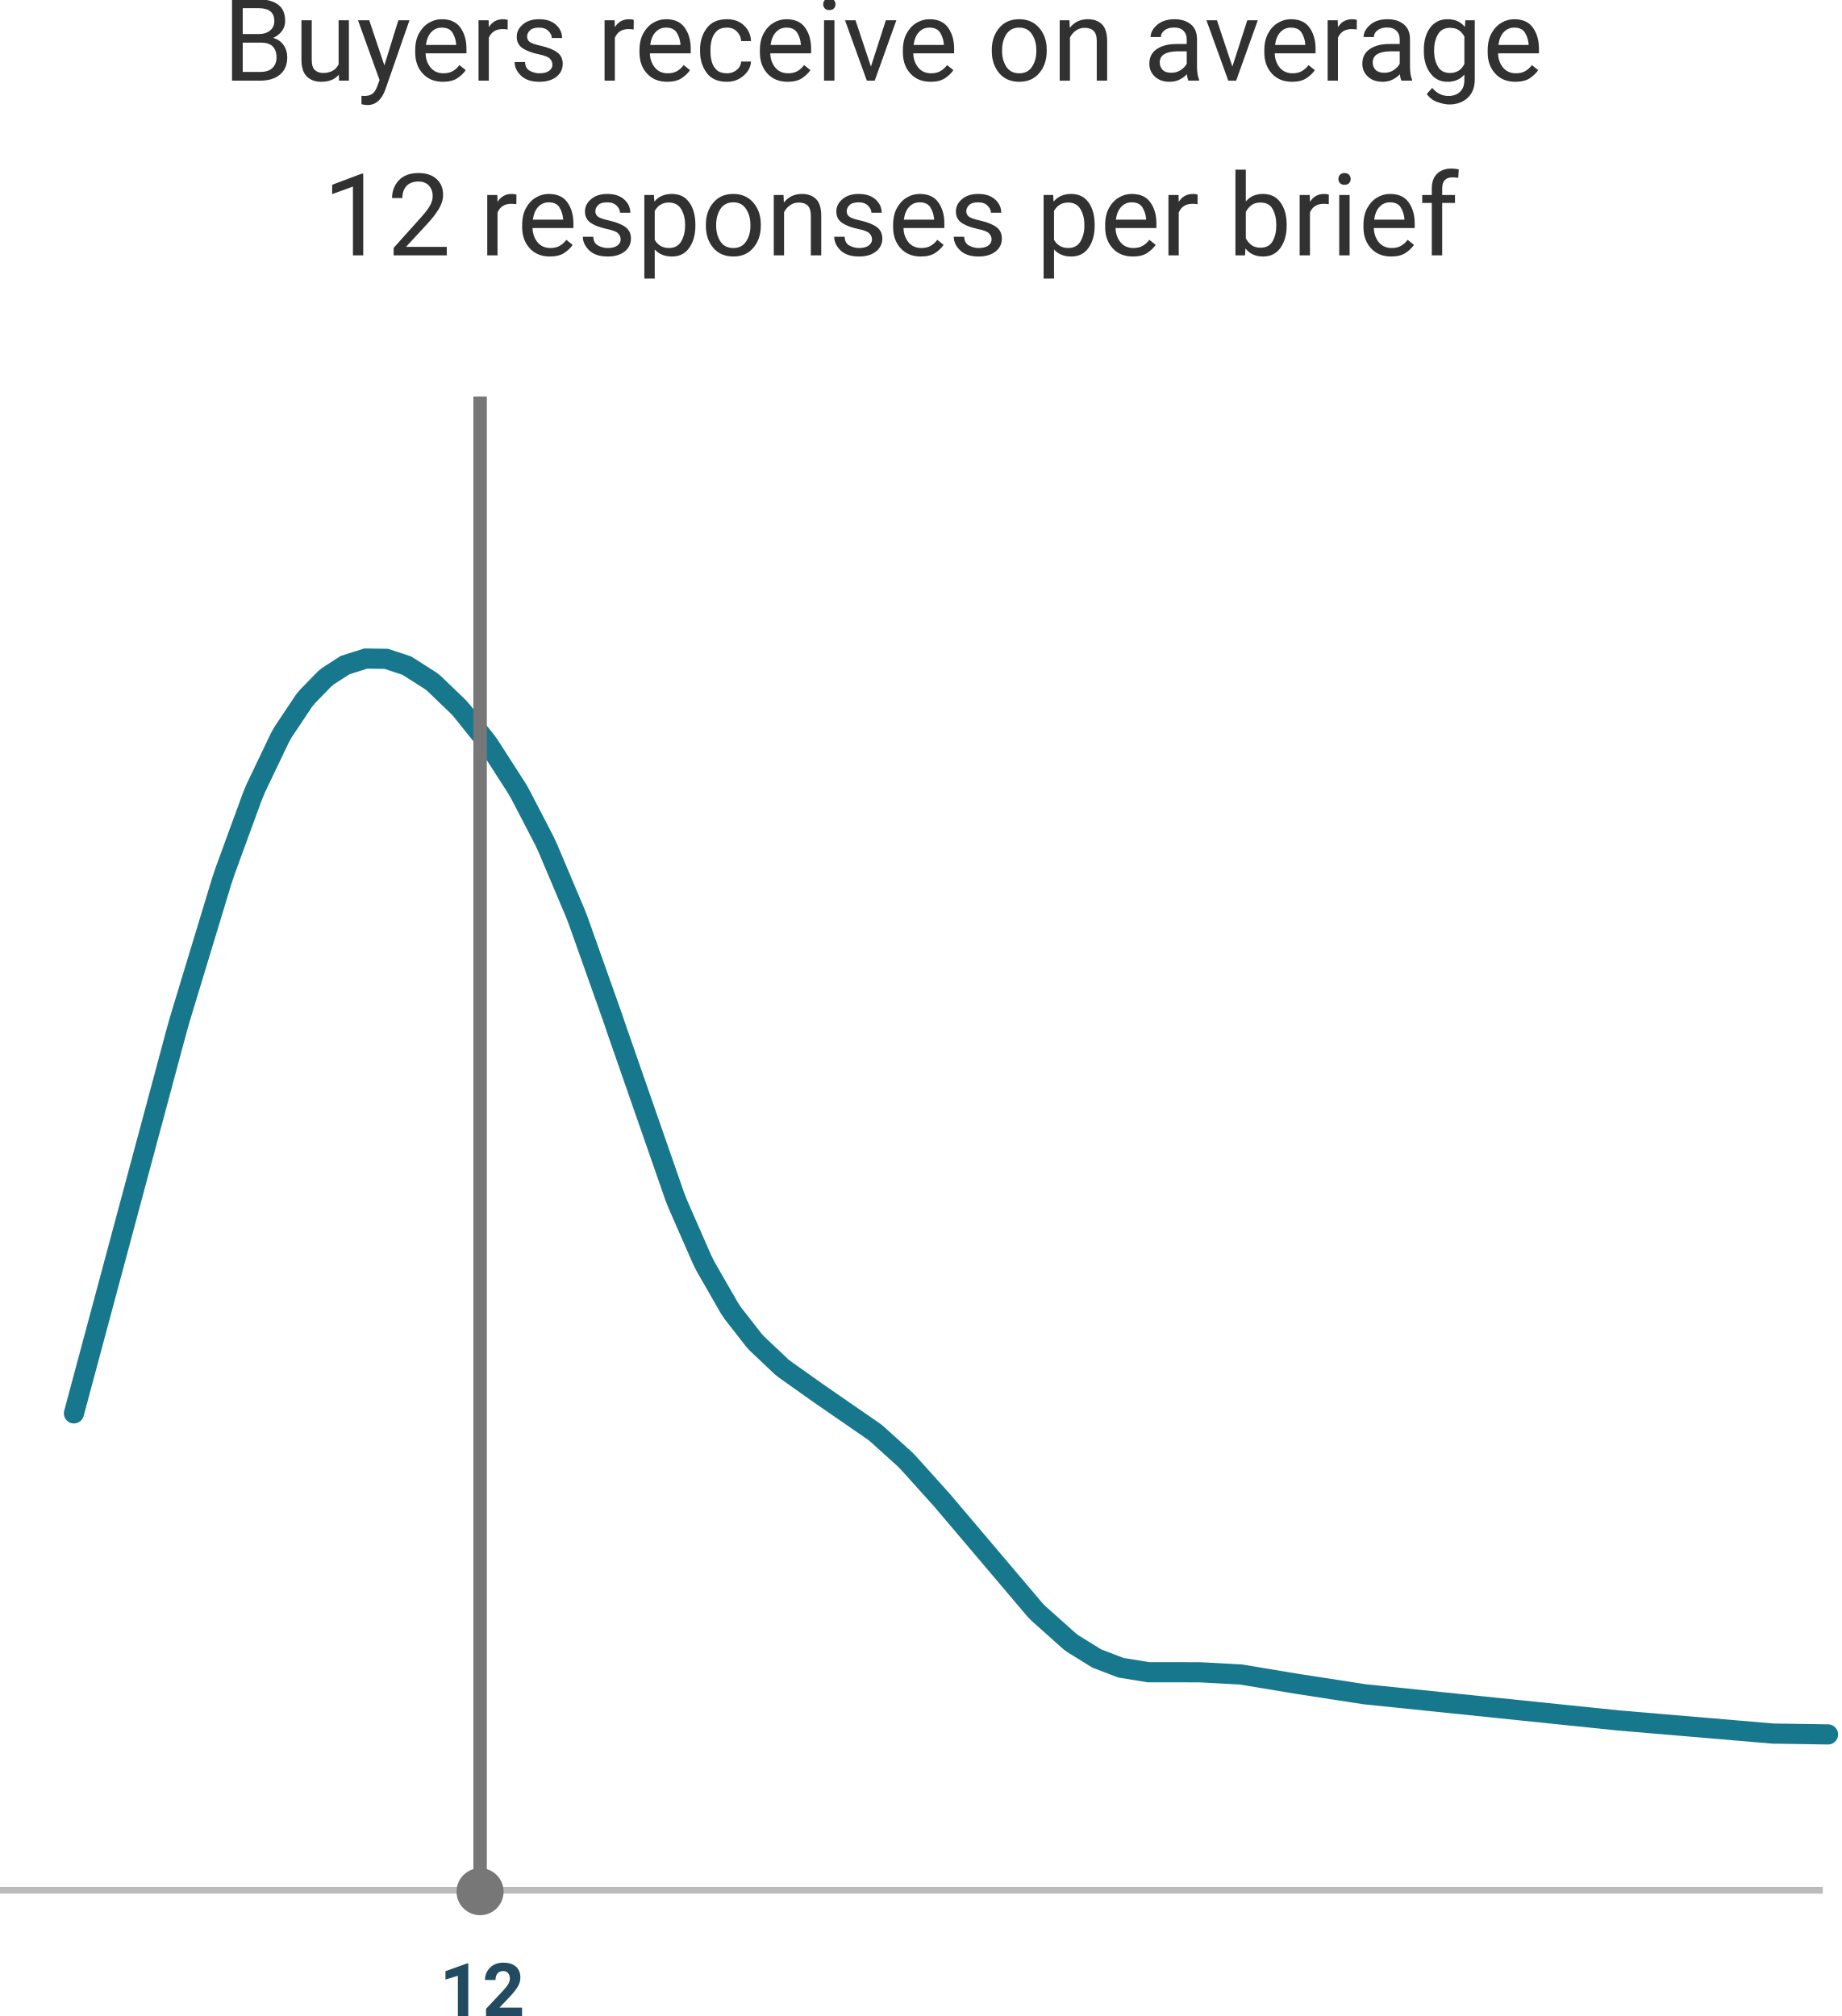
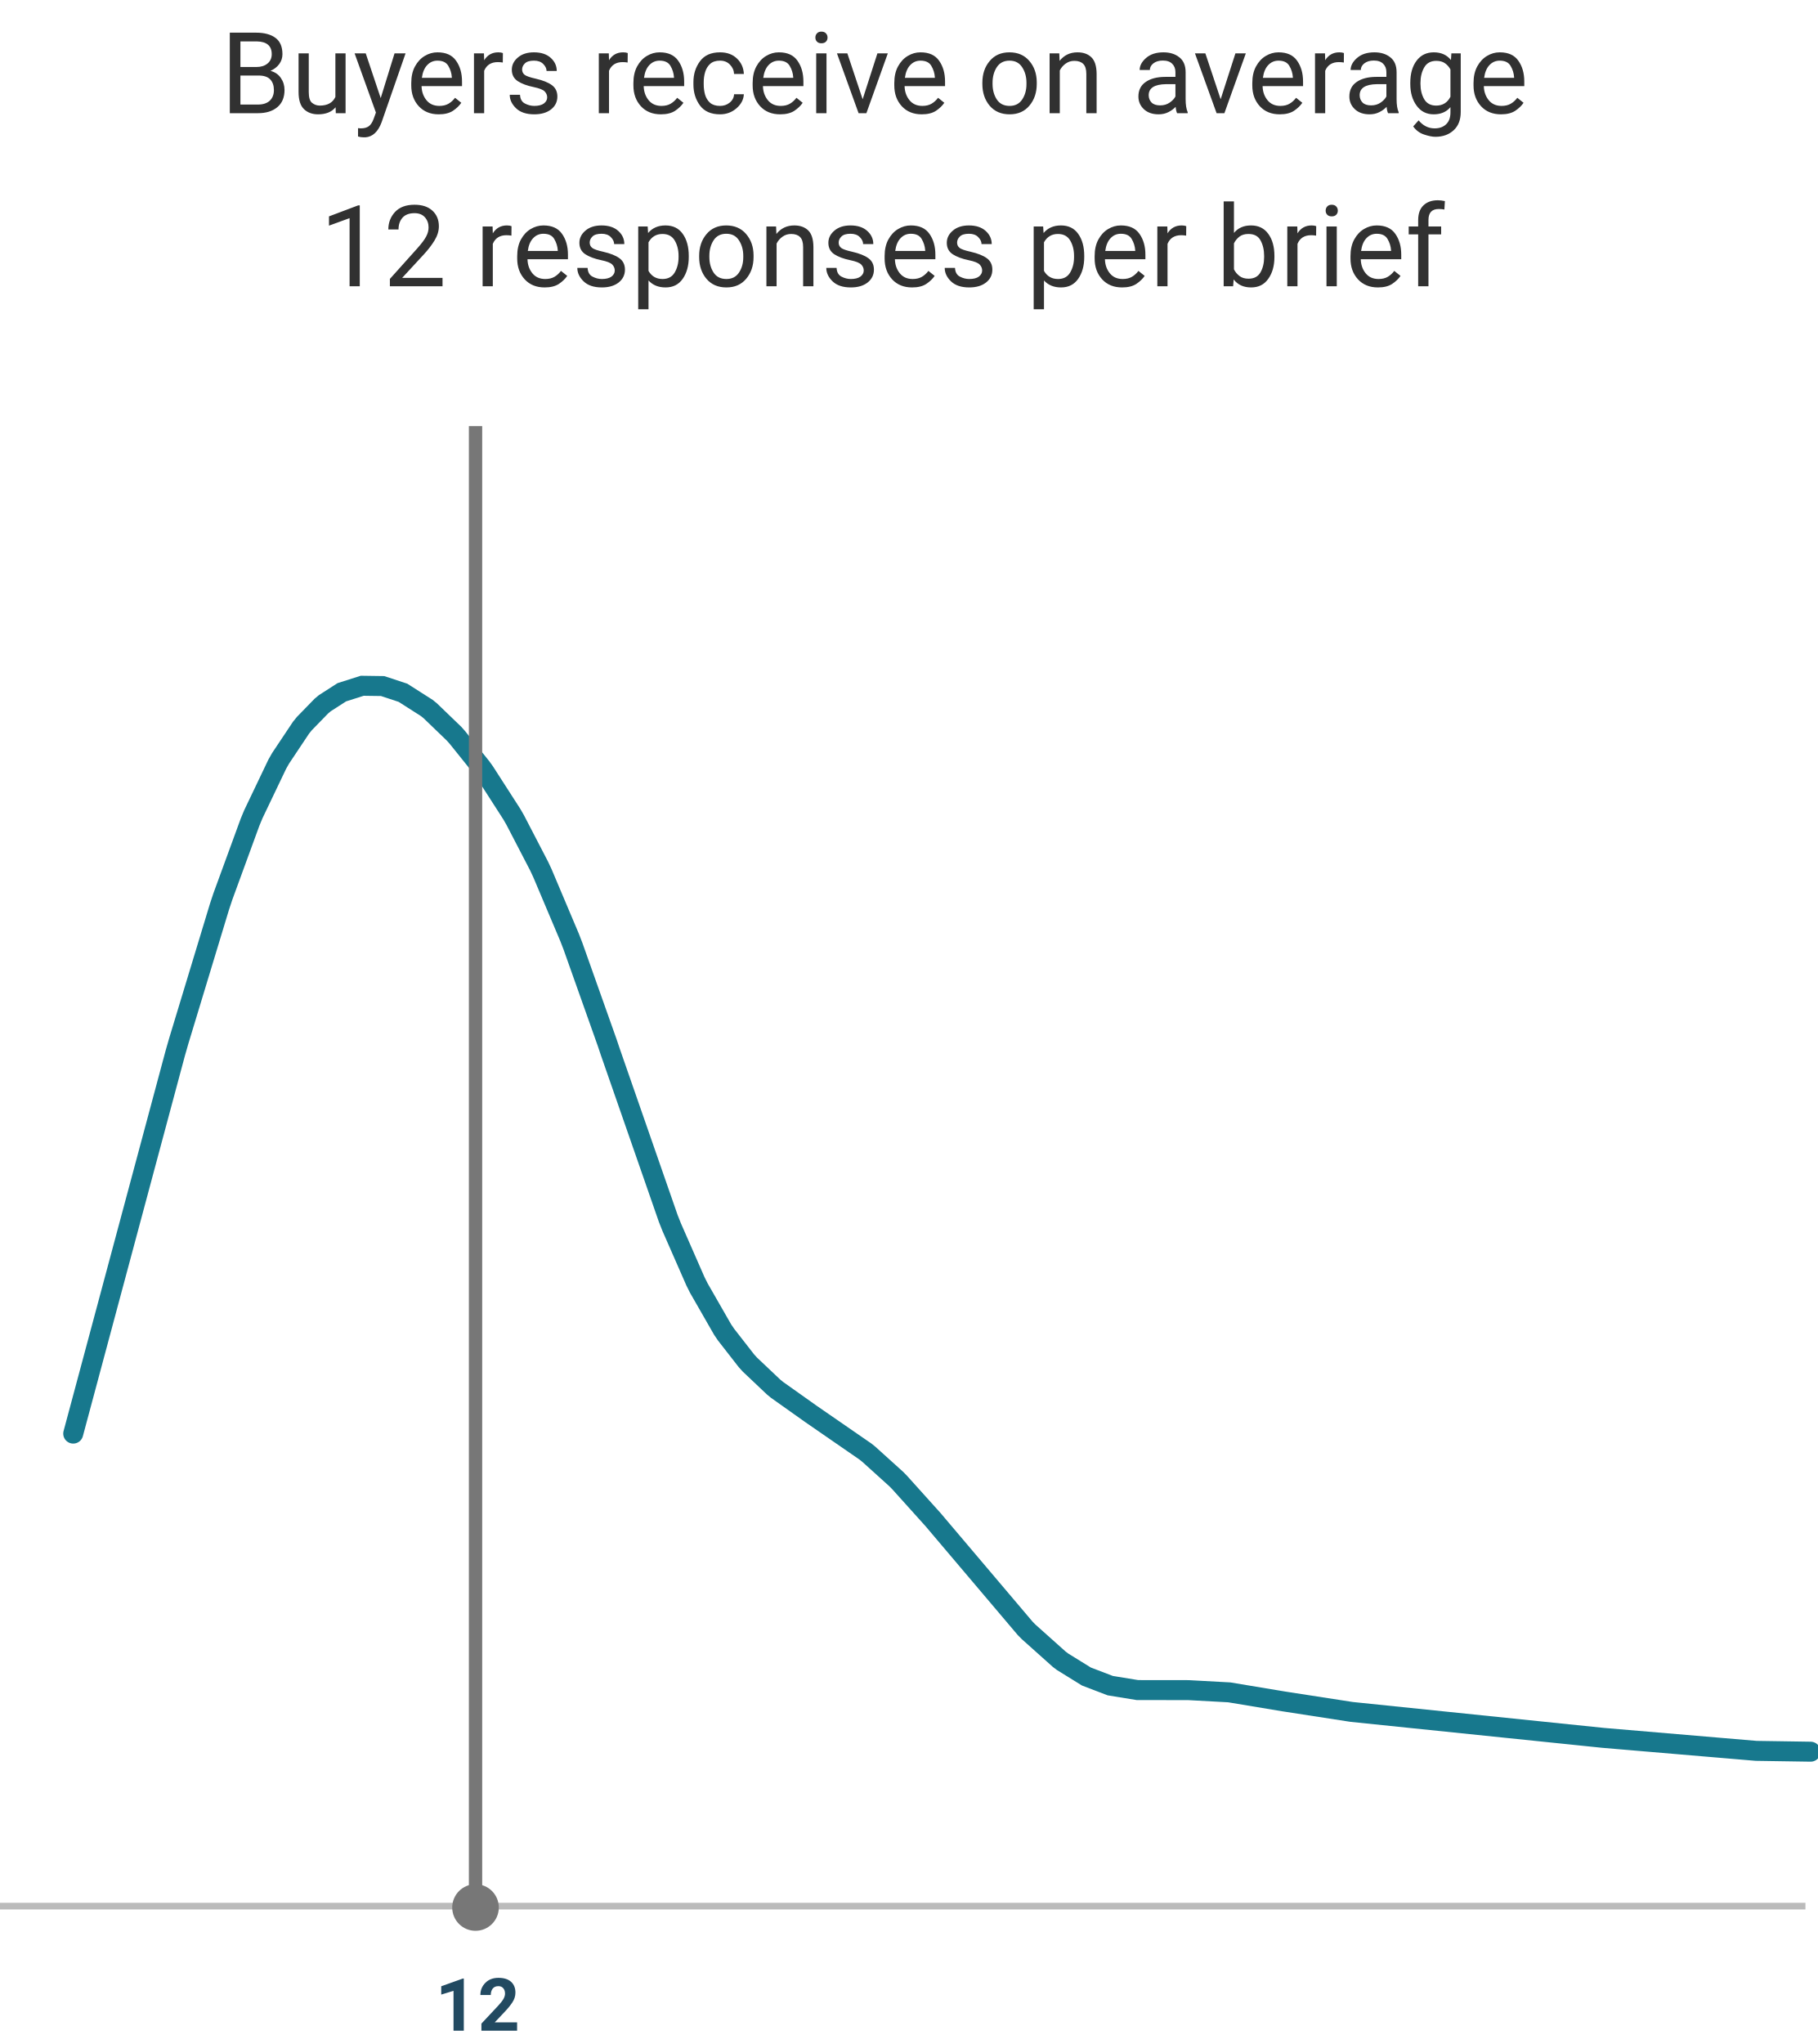
- <svg xmlns="http://www.w3.org/2000/svg" font-family="-apple-system, BlinkMacSystemFont, &quot;Segoe UI&quot;, Roboto, Helvetica, Arial, sans-serif, &quot;Apple Color Emoji&quot;, &quot;Segoe UI Emoji&quot;, &quot;Segoe UI Symbol&quot;" width="274px" height="300px" viewBox="0 0 274 300" version="1.1">
+ <svg xmlns="http://www.w3.org/2000/svg" font-family="-apple-system, BlinkMacSystemFont, &quot;Segoe UI&quot;, Roboto, Helvetica, Arial, sans-serif, &quot;Apple Color Emoji&quot;, &quot;Segoe UI Emoji&quot;, &quot;Segoe UI Symbol&quot;" width="273px" height="307px" viewBox="0 0 273 307" version="1.1" style="background: #FFFFFF;">
  <defs />
-   <g id="Jan-monthly-report-less-than-767px" stroke="none" stroke-width="1" fill="none" fill-rule="evenodd" transform="translate(-24, -4423)">
-     <g id="767-average-#-of-responses-per-brief" transform="translate(24, 4418)">
+   <g id="Symbols" stroke="none" stroke-width="1" fill="none" fill-rule="evenodd">
+     <g id="767-average-#-of-responses-per-brief">
      <g id="Group" transform="translate(0, -1)">
        <polyline id="Shape" stroke="#17788D" stroke-width="3" stroke-linecap="round" points="11 216.32 26.322 159.206 26.833 157.421 32.964 137.207 33.475 135.663 37.56 124.494 38.071 123.267 41.644 115.791 42.155 114.89 45.22 110.296 45.732 109.666 48.286 107.041 48.797 106.616 51.351 104.974 54.416 104 57.481 104.043 60.542 105.055 64.119 107.337 64.631 107.753 68.208 111.197 68.715 111.768 72.292 116.22 72.803 116.932 76.887 123.28 77.399 124.168 80.976 131.06 81.487 132.15 85.571 141.813 86.083 143.139 91.19 157.529 91.702 159.047 100.382 183.993 100.893 185.288 104.47 193.442 104.982 194.467 108.554 200.695 109.066 201.45 112.131 205.383 112.643 205.949 116.215 209.329 116.727 209.749 121.834 213.373 130.006 219.014 130.518 219.425 134.606 223.118 135.114 223.629 140.221 229.303 140.733 229.912 154.012 245.581 154.524 246.1 159.12 250.209 159.631 250.595 163.208 252.808 166.785 254.176 170.869 254.841 178.53 254.85 184.66 255.184 192.833 256.544 203.047 258.122 240.845 262.021 263.827 263.973 272 264.097" />
        <g id="Group-7-Copy" transform="translate(0, 286)" stroke="#BBBBBB">
          <path d="M0,1.292 L271.222,1.292" id="Shape" />
        </g>
        <text id="Buyers-receive-on-av" font-size="17" font-weight="normal" line-spacing="26" fill="#313131">
          <tspan x="33.116" y="18">Buyers receive on average </tspan>
          <tspan x="47.999" y="44">12 responses per brief</tspan>
        </text>
        <text id="12" font-size="11" font-weight="bold" letter-spacing="0.1" fill="#224A61">
          <tspan x="65.378" y="306">12</tspan>
        </text>
        <path d="M71.437,66 L71.437,288.085" id="Line-3-Copy" stroke="#777777" stroke-width="2" stroke-linecap="square" />
        <circle id="Oval-22-Copy" fill="#777777" cx="71.434" cy="287.5" r="3.5" />
      </g>
    </g>
  </g>
</svg>
